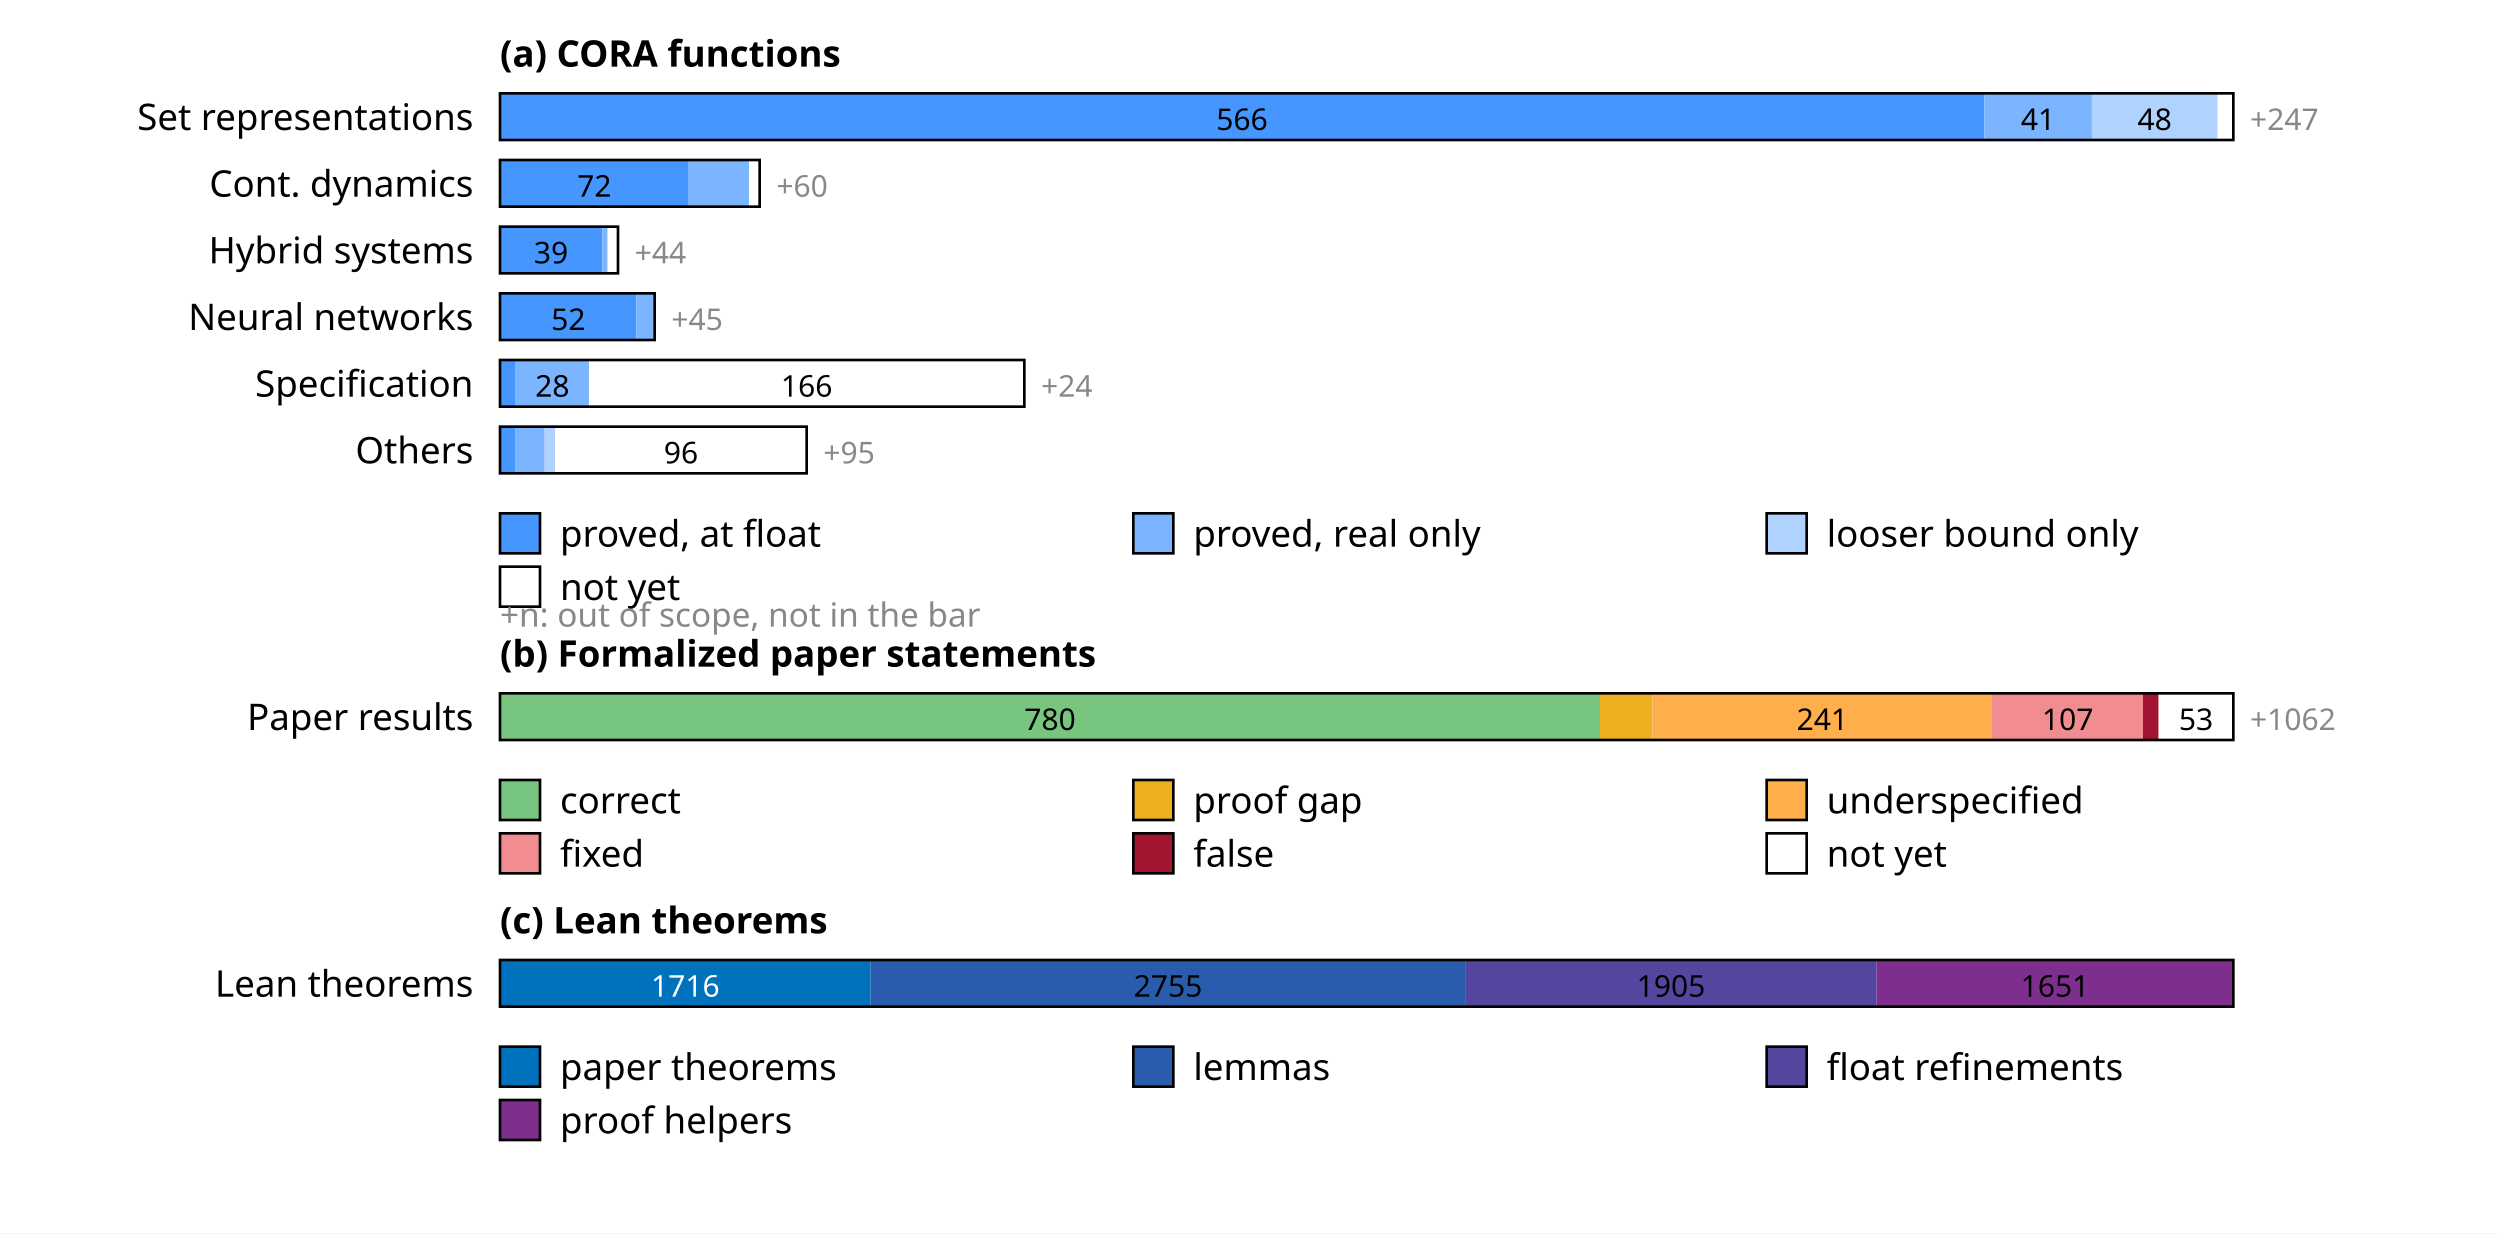
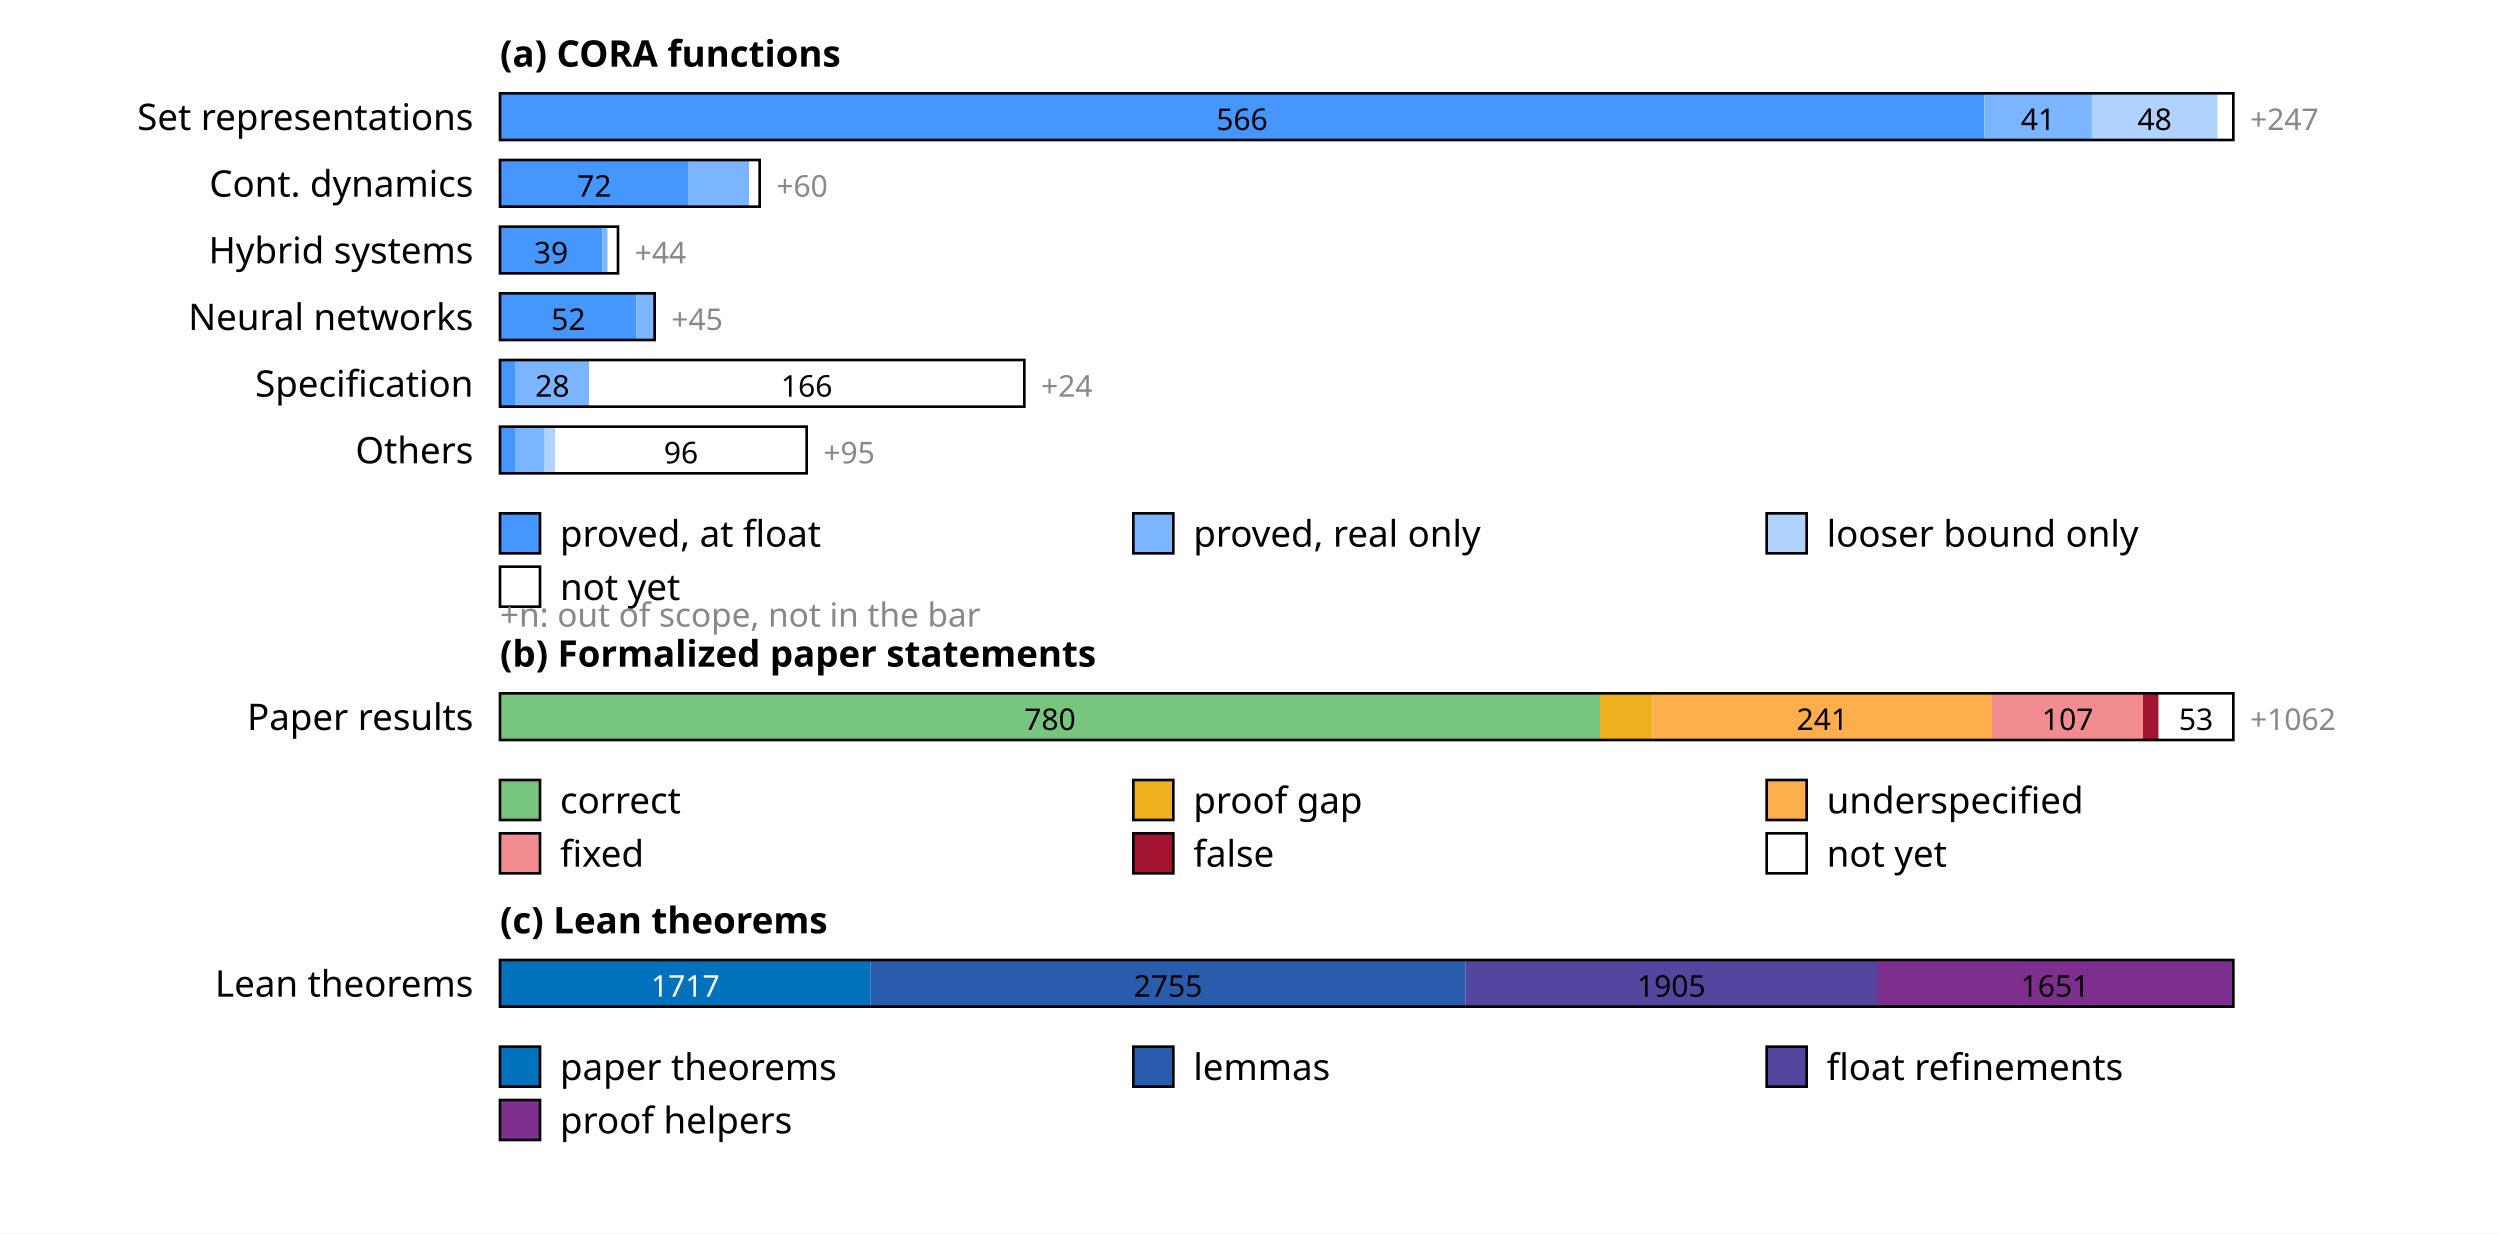
<svg xmlns="http://www.w3.org/2000/svg" width="750" height="370" font-family="sans-serif" font-size="11">
  <rect width="100%" height="100%" fill="white" />
  <text x="150" y="20" font-weight="bold">(a) CORA functions</text>
  <text x="142" y="39" text-anchor="end">Set representations</text>
  <rect x="150.0" y="28" width="445.3" height="14" fill="rgb(69,150,255)" />
  <text x="372.6" y="39" text-anchor="middle" font-size="9" fill="#000">566</text>
  <rect x="595.3" y="28" width="32.3" height="14" fill="rgb(123,180,255)" />
  <text x="611.4" y="39" text-anchor="middle" font-size="9" fill="#000">41</text>
  <rect x="627.5" y="28" width="37.8" height="14" fill="rgb(176,210,255)" />
  <text x="646.4" y="39" text-anchor="middle" font-size="9" fill="#000">48</text>
  <rect x="665.3" y="28" width="4.7" height="14" fill="rgb(255,255,255)" />
  <rect x="150" y="28" width="520.0" height="14" fill="none" stroke="#000" stroke-width="0.8" />
  <text x="675.0" y="39" font-size="9" fill="#888">+247</text>
  <text x="142" y="59" text-anchor="end">Cont. dynamics</text>
  <rect x="150.0" y="48" width="56.6" height="14" fill="rgb(69,150,255)" />
  <text x="178.3" y="59" text-anchor="middle" font-size="9" fill="#000">72</text>
  <rect x="206.6" y="48" width="18.1" height="14" fill="rgb(123,180,255)" />
  <rect x="224.7" y="48" width="3.1" height="14" fill="rgb(255,255,255)" />
  <rect x="150" y="48" width="77.9" height="14" fill="none" stroke="#000" stroke-width="0.8" />
  <text x="232.9" y="59" font-size="9" fill="#888">+60</text>
  <text x="142" y="79" text-anchor="end">Hybrid systems</text>
  <rect x="150.0" y="68" width="30.7" height="14" fill="rgb(69,150,255)" />
  <text x="165.3" y="79" text-anchor="middle" font-size="9" fill="#000">39</text>
  <rect x="180.7" y="68" width="1.6" height="14" fill="rgb(123,180,255)" />
  <rect x="182.3" y="68" width="3.1" height="14" fill="rgb(255,255,255)" />
  <rect x="150" y="68" width="35.4" height="14" fill="none" stroke="#000" stroke-width="0.8" />
  <text x="190.4" y="79" font-size="9" fill="#888">+44</text>
  <text x="142" y="99" text-anchor="end">Neural networks</text>
  <rect x="150.0" y="88" width="40.9" height="14" fill="rgb(69,150,255)" />
  <text x="170.5" y="99" text-anchor="middle" font-size="9" fill="#000">52</text>
  <rect x="190.9" y="88" width="5.5" height="14" fill="rgb(123,180,255)" />
  <rect x="150" y="88" width="46.4" height="14" fill="none" stroke="#000" stroke-width="0.8" />
  <text x="201.4" y="99" font-size="9" fill="#888">+45</text>
  <text x="142" y="119" text-anchor="end">Specification</text>
  <rect x="150.0" y="108" width="4.7" height="14" fill="rgb(69,150,255)" />
  <rect x="154.7" y="108" width="22.0" height="14" fill="rgb(123,180,255)" />
  <text x="165.7" y="119" text-anchor="middle" font-size="9" fill="#000">28</text>
  <rect x="176.7" y="108" width="130.6" height="14" fill="rgb(255,255,255)" />
  <text x="242.0" y="119" text-anchor="middle" font-size="9" fill="#000">166</text>
  <rect x="150" y="108" width="157.3" height="14" fill="none" stroke="#000" stroke-width="0.8" />
  <text x="312.3" y="119" font-size="9" fill="#888">+24</text>
  <text x="142" y="139" text-anchor="end">Others</text>
  <rect x="150.0" y="128" width="4.7" height="14" fill="rgb(69,150,255)" />
  <rect x="154.7" y="128" width="8.7" height="14" fill="rgb(123,180,255)" />
  <rect x="163.4" y="128" width="3.1" height="14" fill="rgb(176,210,255)" />
  <rect x="166.5" y="128" width="75.5" height="14" fill="rgb(255,255,255)" />
  <text x="204.3" y="139" text-anchor="middle" font-size="9" fill="#000">96</text>
  <rect x="150" y="128" width="92.0" height="14" fill="none" stroke="#000" stroke-width="0.8" />
  <text x="247.0" y="139" font-size="9" fill="#888">+95</text>
  <rect x="150" y="154" width="12" height="12" fill="rgb(69,150,255)" stroke="#000" stroke-width="0.8" />
  <text x="168" y="164">proved, at float</text>
  <rect x="340" y="154" width="12" height="12" fill="rgb(123,180,255)" stroke="#000" stroke-width="0.8" />
  <text x="358" y="164">proved, real only</text>
  <rect x="530" y="154" width="12" height="12" fill="rgb(176,210,255)" stroke="#000" stroke-width="0.8" />
  <text x="548" y="164">looser bound only</text>
  <rect x="150" y="170" width="12" height="12" fill="rgb(255,255,255)" stroke="#000" stroke-width="0.8" />
  <text x="168" y="180">not yet</text>
  <text x="150" y="188" font-size="10" fill="#888">+n: out of scope, not in the bar</text>
  <text x="150" y="200" font-weight="bold">(b) Formalized paper statements</text>
  <text x="142" y="219" text-anchor="end">Paper results</text>
  <rect x="150.0" y="208" width="330.0" height="14" fill="rgb(120,197,127)" />
  <text x="315.0" y="219" text-anchor="middle" font-size="9" fill="#000">780</text>
  <rect x="480.0" y="208" width="15.7" height="14" fill="rgb(237,177,32)" />
  <rect x="495.7" y="208" width="102.0" height="14" fill="rgb(255,174,76)" />
  <text x="546.7" y="219" text-anchor="middle" font-size="9" fill="#000">241</text>
  <rect x="597.6" y="208" width="45.3" height="14" fill="rgb(241,141,145)" />
  <text x="620.3" y="219" text-anchor="middle" font-size="9" fill="#000">107</text>
  <rect x="642.9" y="208" width="4.7" height="14" fill="rgb(162,20,47)" />
  <rect x="647.6" y="208" width="22.4" height="14" fill="rgb(255,255,255)" />
  <text x="658.8" y="219" text-anchor="middle" font-size="9" fill="#000">53</text>
  <rect x="150" y="208" width="520.0" height="14" fill="none" stroke="#000" stroke-width="0.8" />
  <text x="675.0" y="219" font-size="9" fill="#888">+1062</text>
  <rect x="150" y="234" width="12" height="12" fill="rgb(120,197,127)" stroke="#000" stroke-width="0.8" />
  <text x="168" y="244">correct</text>
  <rect x="340" y="234" width="12" height="12" fill="rgb(237,177,32)" stroke="#000" stroke-width="0.8" />
  <text x="358" y="244">proof gap</text>
  <rect x="530" y="234" width="12" height="12" fill="rgb(255,174,76)" stroke="#000" stroke-width="0.8" />
  <text x="548" y="244">underspecified</text>
  <rect x="150" y="250" width="12" height="12" fill="rgb(241,141,145)" stroke="#000" stroke-width="0.8" />
  <text x="168" y="260">fixed</text>
  <rect x="340" y="250" width="12" height="12" fill="rgb(162,20,47)" stroke="#000" stroke-width="0.8" />
  <text x="358" y="260">false</text>
  <rect x="530" y="250" width="12" height="12" fill="rgb(255,255,255)" stroke="#000" stroke-width="0.8" />
  <text x="548" y="260">not yet</text>
  <text x="150" y="280" font-weight="bold">(c) Lean theorems</text>
  <text x="142" y="299" text-anchor="end">Lean theorems</text>
  <rect x="150.0" y="288" width="111.2" height="14" fill="rgb(0,114,189)" />
-   <text x="205.6" y="299" text-anchor="middle" font-size="9" fill="#fff">1716</text>
+   <text x="205.6" y="299" text-anchor="middle" font-size="9" fill="#fff">1717</text>
  <rect x="261.2" y="288" width="178.5" height="14" fill="rgb(42,92,173)" />
  <text x="350.4" y="299" text-anchor="middle" font-size="9" fill="#000">2755</text>
-   <rect x="439.6" y="288" width="123.4" height="14" fill="rgb(84,69,158)" />
-   <text x="501.3" y="299" text-anchor="middle" font-size="9" fill="#000">1905</text>
-   <rect x="563.0" y="288" width="107.0" height="14" fill="rgb(126,47,142)" />
+   <rect x="439.7" y="288" width="123.4" height="14" fill="rgb(84,69,158)" />
+   <text x="501.4" y="299" text-anchor="middle" font-size="9" fill="#000">1905</text>
+   <rect x="563.1" y="288" width="106.9" height="14" fill="rgb(126,47,142)" />
  <text x="616.5" y="299" text-anchor="middle" font-size="9" fill="#000">1651</text>
  <rect x="150" y="288" width="520.0" height="14" fill="none" stroke="#000" stroke-width="0.8" />
  <rect x="150" y="314" width="12" height="12" fill="rgb(0,114,189)" stroke="#000" stroke-width="0.8" />
  <text x="168" y="324">paper theorems</text>
  <rect x="340" y="314" width="12" height="12" fill="rgb(42,92,173)" stroke="#000" stroke-width="0.8" />
  <text x="358" y="324">lemmas</text>
  <rect x="530" y="314" width="12" height="12" fill="rgb(84,69,158)" stroke="#000" stroke-width="0.8" />
  <text x="548" y="324">float refinements</text>
  <rect x="150" y="330" width="12" height="12" fill="rgb(126,47,142)" stroke="#000" stroke-width="0.8" />
  <text x="168" y="340">proof helpers</text>
</svg>
